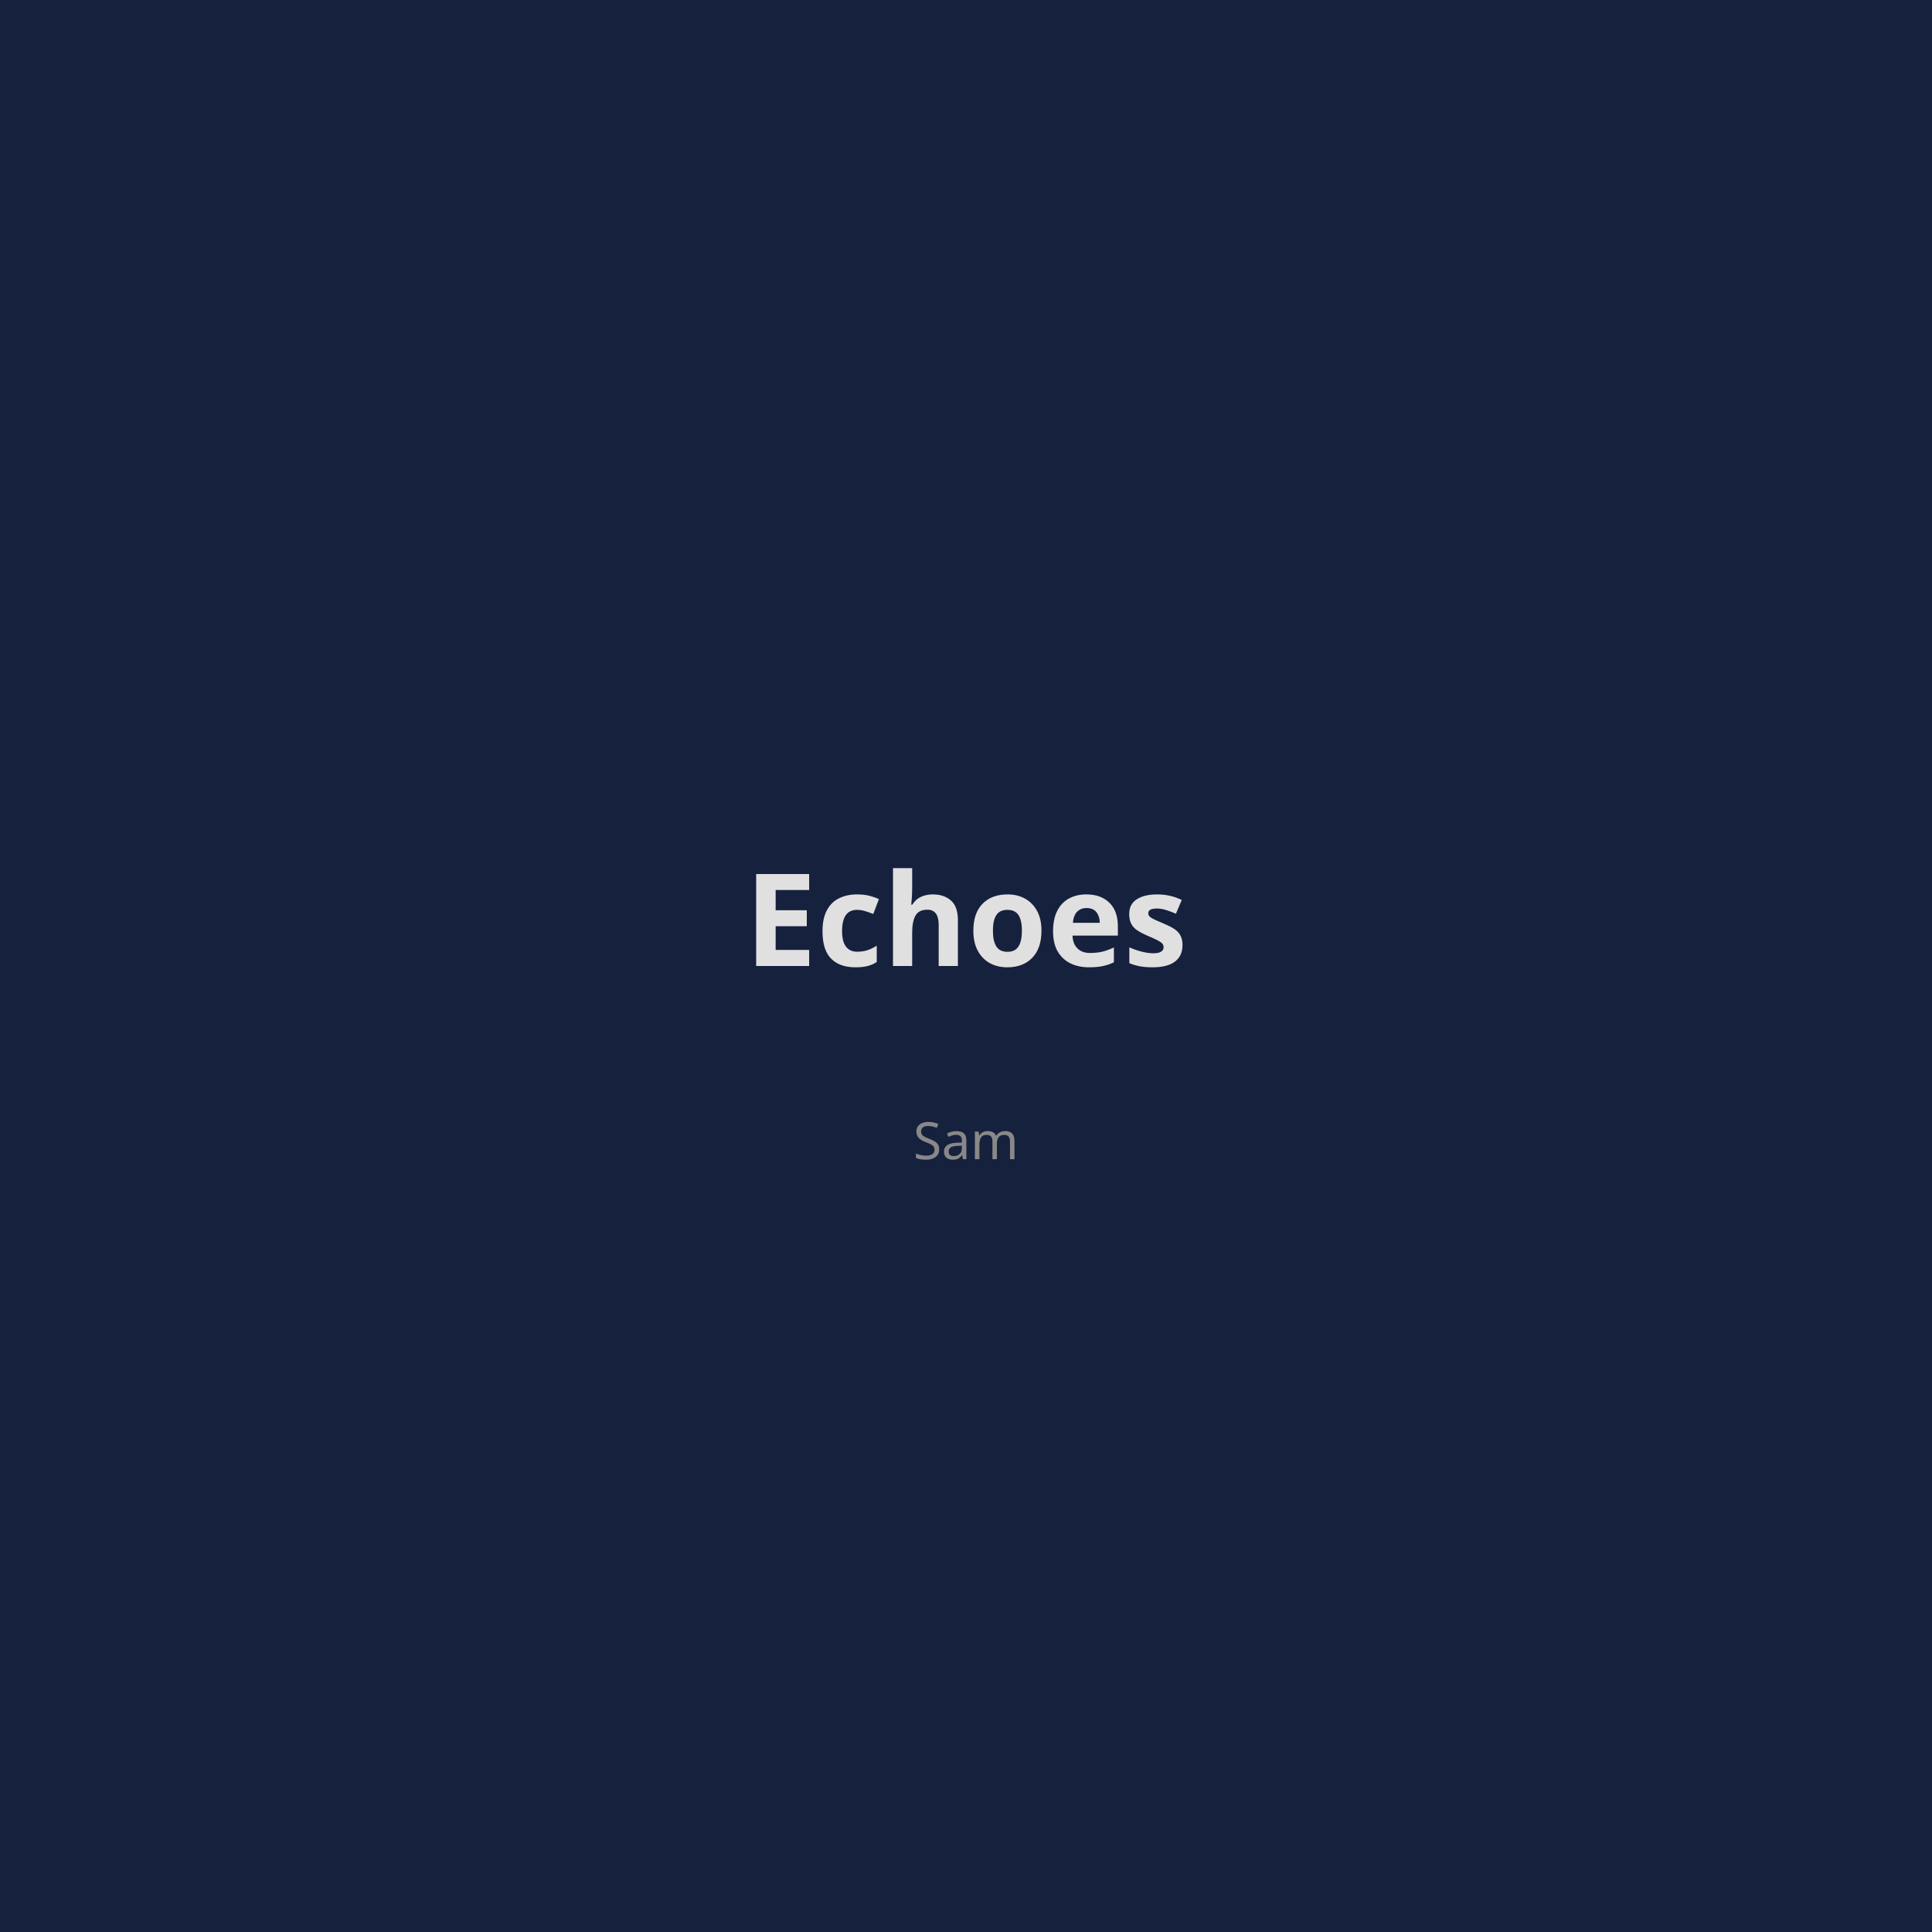
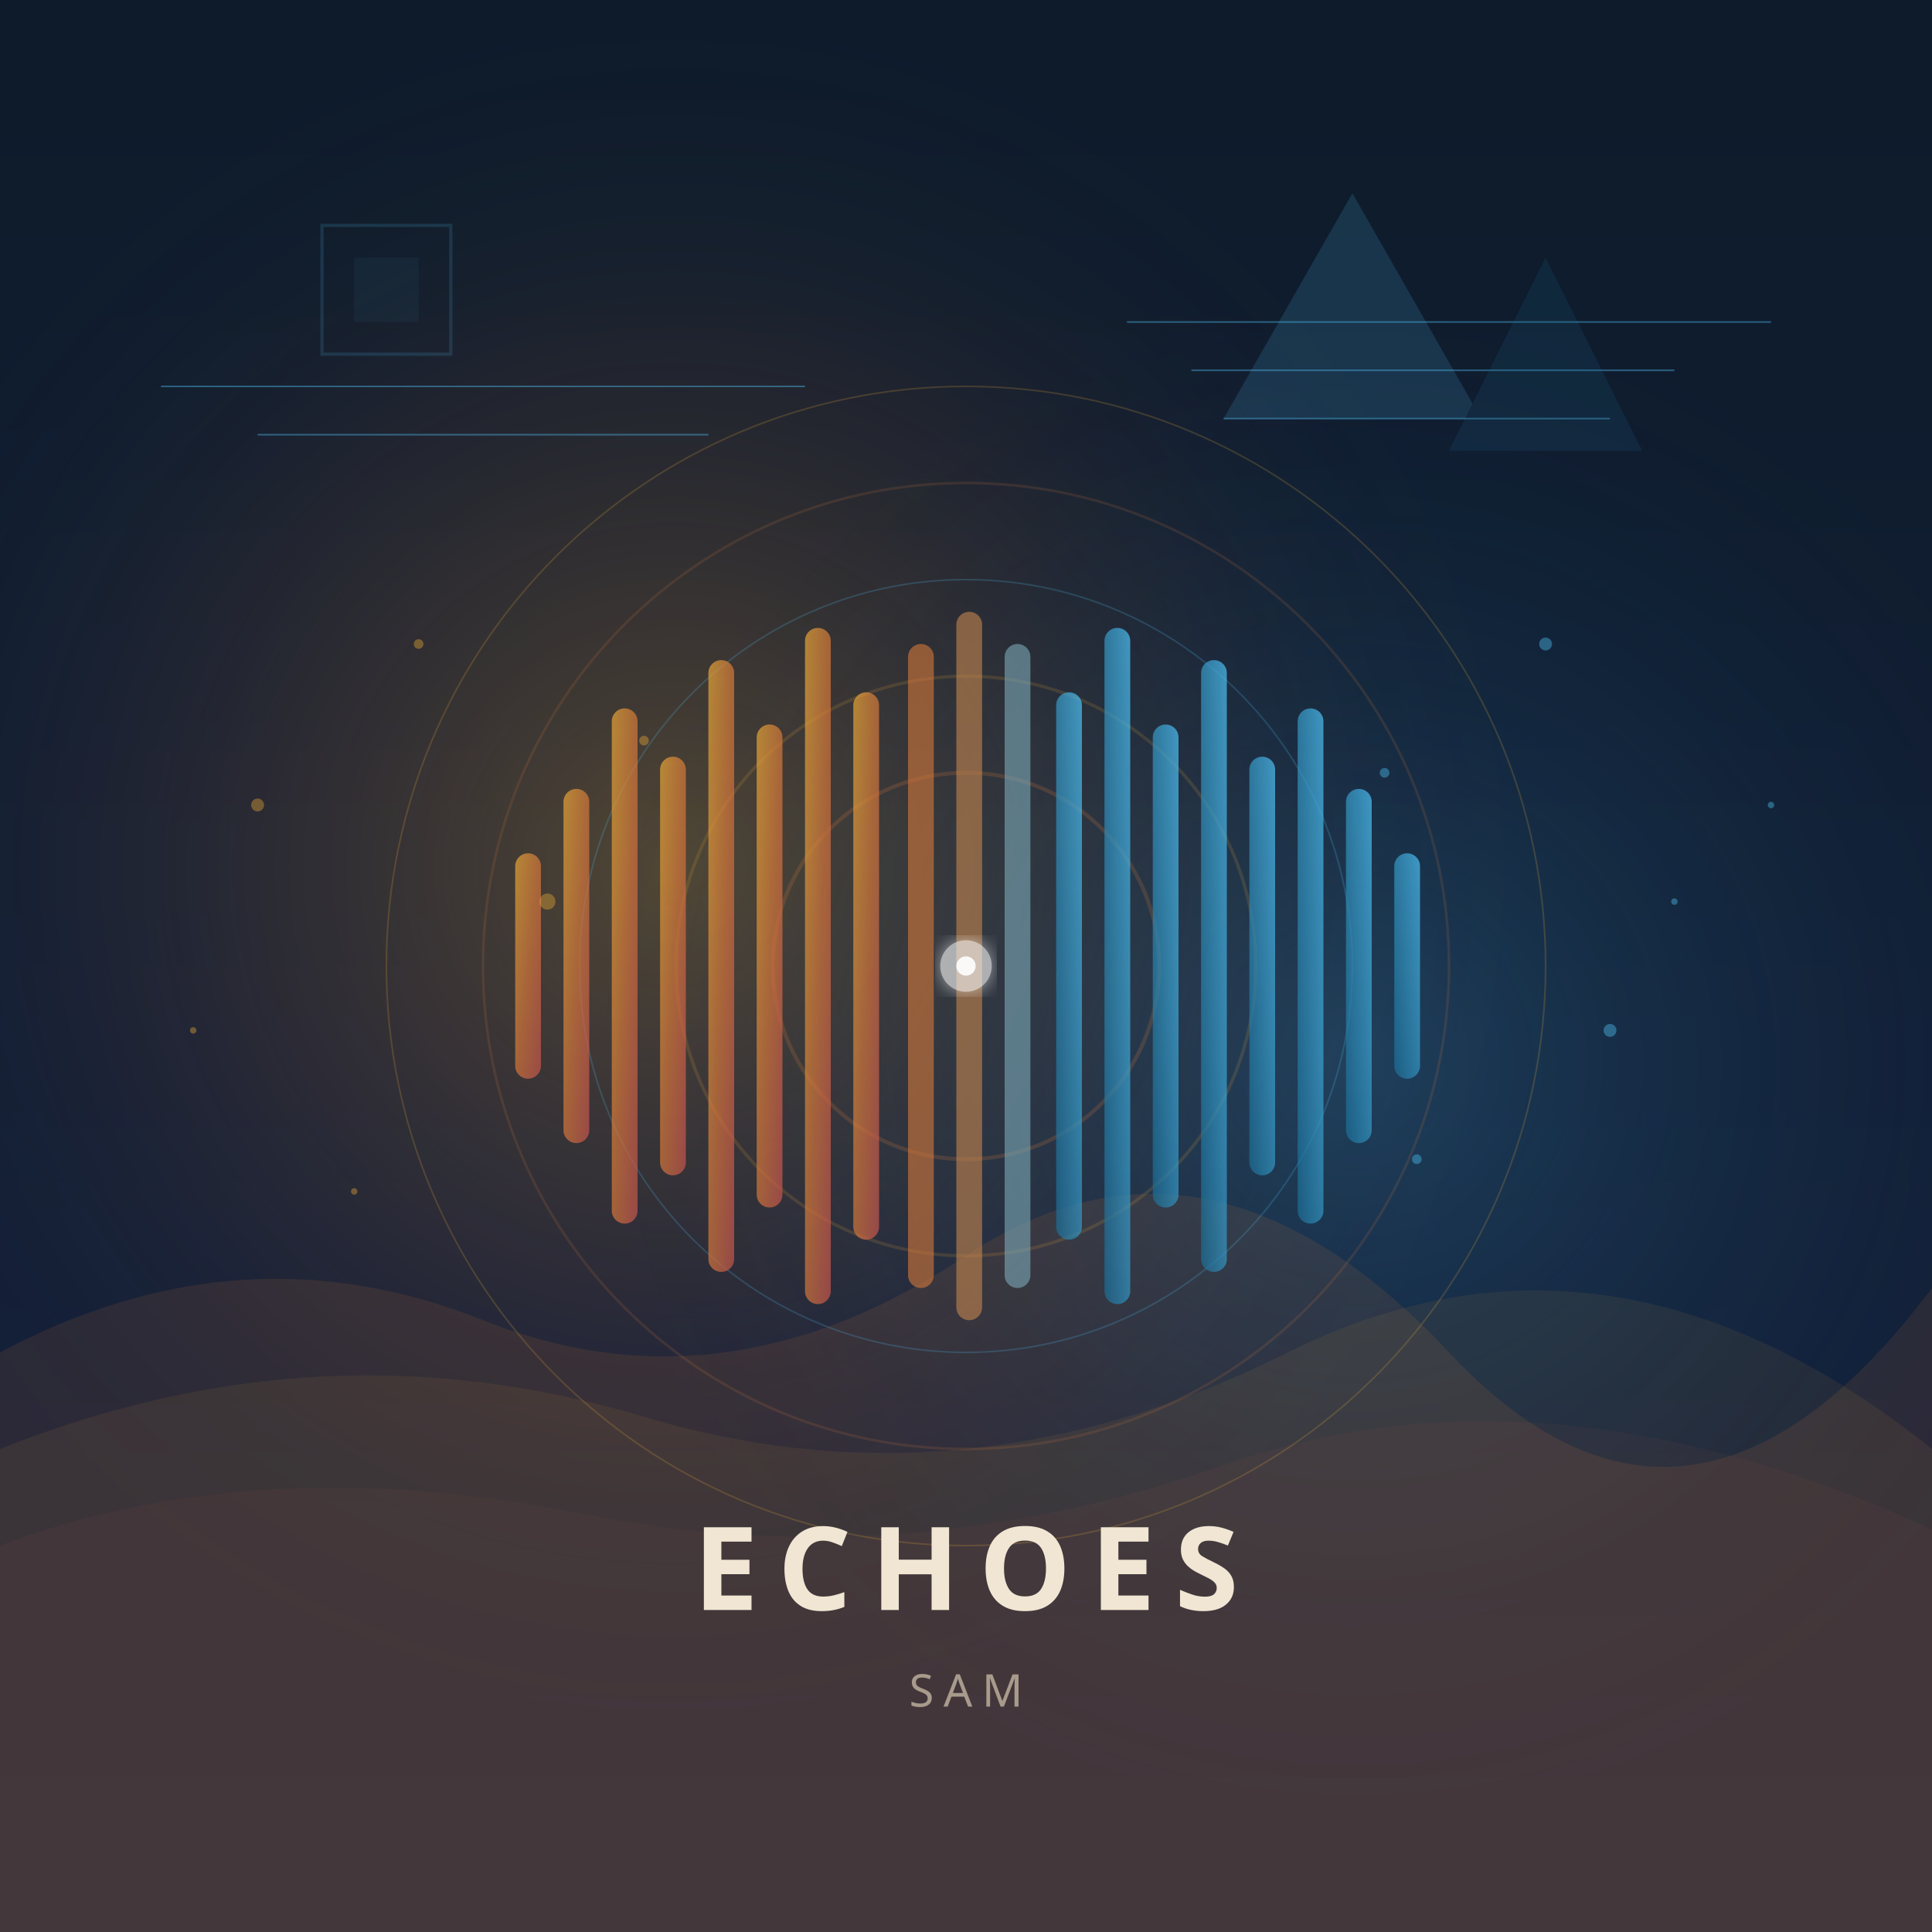
<svg xmlns="http://www.w3.org/2000/svg" width="600" height="600" viewBox="0 0 600 600">
-   <rect width="600" height="600" fill="#16213e" />
-   <text x="300" y="300" font-family="system-ui, sans-serif" font-size="40" font-weight="700" fill="#e0e0e0" text-anchor="middle">Echoes</text>
-   <text x="300" y="360" font-family="system-ui, sans-serif" font-size="16" fill="#888" text-anchor="middle">Sam</text>
+   <defs>
+     <linearGradient id="bg" x1="0" y1="0" x2="0" y2="1">
+       <stop offset="0%" stop-color="#0d1b2a" />
+       <stop offset="100%" stop-color="#16213e" />
+     </linearGradient>
+     <linearGradient id="warmAccent" x1="0" y1="0" x2="1" y2="1">
+       <stop offset="0%" stop-color="#e8a838" />
+       <stop offset="50%" stop-color="#d4783a" />
+       <stop offset="100%" stop-color="#c4534e" />
+     </linearGradient>
+     <linearGradient id="coolAccent" x1="0" y1="1" x2="1" y2="0">
+       <stop offset="0%" stop-color="#1b6b93" />
+       <stop offset="100%" stop-color="#4fc3f7" />
+     </linearGradient>
+     <radialGradient id="warmGlow" cx="0.35" cy="0.45" r="0.45">
+       <stop offset="0%" stop-color="#e8a838" stop-opacity="0.3" />
+       <stop offset="60%" stop-color="#d4783a" stop-opacity="0.08" />
+       <stop offset="100%" stop-color="#16213e" stop-opacity="0" />
+     </radialGradient>
+     <radialGradient id="coolGlow" cx="0.7" cy="0.55" r="0.4">
+       <stop offset="0%" stop-color="#4fc3f7" stop-opacity="0.2" />
+       <stop offset="70%" stop-color="#1b6b93" stop-opacity="0.05" />
+       <stop offset="100%" stop-color="#16213e" stop-opacity="0" />
+     </radialGradient>
+     <filter id="glow">
+       <feGaussianBlur stdDeviation="3" result="blur" />
+       <feMerge>
+         <feMergeNode in="blur" />
+         <feMergeNode in="SourceGraphic" />
+       </feMerge>
+     </filter>
+     <filter id="softGlow">
+       <feGaussianBlur stdDeviation="6" result="blur" />
+       <feMerge>
+         <feMergeNode in="blur" />
+         <feMergeNode in="SourceGraphic" />
+       </feMerge>
+     </filter>
+   </defs>
+   <rect width="600" height="600" fill="url(#bg)" />
+   <rect width="600" height="600" fill="url(#warmGlow)" />
+   <rect width="600" height="600" fill="url(#coolGlow)" />
+   <path d="M0 420 Q75 380, 150 410 T300 390 T450 420 T600 400 L600 600 L0 600 Z" fill="#d4783a" fill-opacity="0.12" />
+   <path d="M0 450 Q100 410, 200 440 T400 420 T600 450 L600 600 L0 600 Z" fill="#e8a838" fill-opacity="0.08" />
+   <path d="M0 480 Q80 450, 180 470 T380 455 T600 475 L600 600 L0 600 Z" fill="#c4534e" fill-opacity="0.06" />
+   <g stroke="#4fc3f7" fill="none" opacity="0.4">
+     <line x1="50" y1="120" x2="250" y2="120" stroke-width="0.5" />
+     <line x1="80" y1="135" x2="220" y2="135" stroke-width="0.5" />
+     <line x1="350" y1="100" x2="550" y2="100" stroke-width="0.5" />
+     <line x1="370" y1="115" x2="520" y2="115" stroke-width="0.5" />
+     <line x1="380" y1="130" x2="500" y2="130" stroke-width="0.5" />
+   </g>
+   <g opacity="0.15">
+     <polygon points="420,60 460,130 380,130" fill="#4fc3f7" />
+     <polygon points="480,80 510,140 450,140" fill="#1b6b93" />
+     <rect x="100" y="70" width="40" height="40" fill="none" stroke="#4fc3f7" stroke-width="1" />
+     <rect x="110" y="80" width="20" height="20" fill="#4fc3f7" opacity="0.3" />
+   </g>
+   <g transform="translate(300, 300)">
+     <circle r="180" fill="none" stroke="#e8a838" stroke-width="0.5" opacity="0.2" />
+     <circle r="150" fill="none" stroke="#d4783a" stroke-width="0.8" opacity="0.15" />
+     <circle r="120" fill="none" stroke="#4fc3f7" stroke-width="0.5" opacity="0.2" />
+     <circle r="90" fill="none" stroke="#e8a838" stroke-width="1" opacity="0.15" />
+     <circle r="60" fill="none" stroke="#d4783a" stroke-width="1.2" opacity="0.2" />
+     <g fill="url(#warmAccent)" opacity="0.7">
+       <rect x="-140" y="-35" width="8" height="70" rx="4" />
+       <rect x="-125" y="-55" width="8" height="110" rx="4" />
+       <rect x="-110" y="-80" width="8" height="160" rx="4" />
+       <rect x="-95" y="-65" width="8" height="130" rx="4" />
+       <rect x="-80" y="-95" width="8" height="190" rx="4" />
+       <rect x="-65" y="-75" width="8" height="150" rx="4" />
+       <rect x="-50" y="-105" width="8" height="210" rx="4" />
+       <rect x="-35" y="-85" width="8" height="170" rx="4" />
+     </g>
+     <g opacity="0.6">
+       <rect x="-18" y="-100" width="8" height="200" rx="4" fill="#d4783a" />
+       <rect x="-3" y="-110" width="8" height="220" rx="4" fill="#c4864e" />
+       <rect x="12" y="-100" width="8" height="200" rx="4" fill="#7ba8b8" />
+     </g>
+     <g fill="url(#coolAccent)" opacity="0.7">
+       <rect x="28" y="-85" width="8" height="170" rx="4" />
+       <rect x="43" y="-105" width="8" height="210" rx="4" />
+       <rect x="58" y="-75" width="8" height="150" rx="4" />
+       <rect x="73" y="-95" width="8" height="190" rx="4" />
+       <rect x="88" y="-65" width="8" height="130" rx="4" />
+       <rect x="103" y="-80" width="8" height="160" rx="4" />
+       <rect x="118" y="-55" width="8" height="110" rx="4" />
+       <rect x="133" y="-35" width="8" height="70" rx="4" />
+     </g>
+     <circle r="8" fill="#fff" opacity="0.6" filter="url(#glow)" />
+     <circle r="3" fill="#fff" opacity="0.9" />
+   </g>
+   <g fill="#e8a838" opacity="0.4">
+     <circle cx="80" cy="250" r="2" />
+     <circle cx="130" cy="200" r="1.5" />
+     <circle cx="60" cy="320" r="1" />
+     <circle cx="170" cy="280" r="2.5" />
+     <circle cx="200" cy="230" r="1.5" />
+     <circle cx="110" cy="370" r="1" />
+   </g>
+   <g fill="#4fc3f7" opacity="0.4">
+     <circle cx="430" cy="240" r="1.5" />
+     <circle cx="480" cy="200" r="2" />
+     <circle cx="520" cy="280" r="1" />
+     <circle cx="500" cy="320" r="2" />
+     <circle cx="440" cy="360" r="1.5" />
+     <circle cx="550" cy="250" r="1" />
+   </g>
+   <text x="300" y="500" font-family="system-ui, sans-serif" font-size="36" font-weight="700" fill="#f0e6d3" text-anchor="middle" letter-spacing="6">ECHOES</text>
+   <text x="300" y="530" font-family="system-ui, sans-serif" font-size="14" font-weight="400" fill="#a89b8c" text-anchor="middle" letter-spacing="3">SAM</text>
+   <line x1="220" y1="545" x2="380" y2="545" stroke="url(#warmAccent)" stroke-width="1" opacity="0.4" />
</svg>
